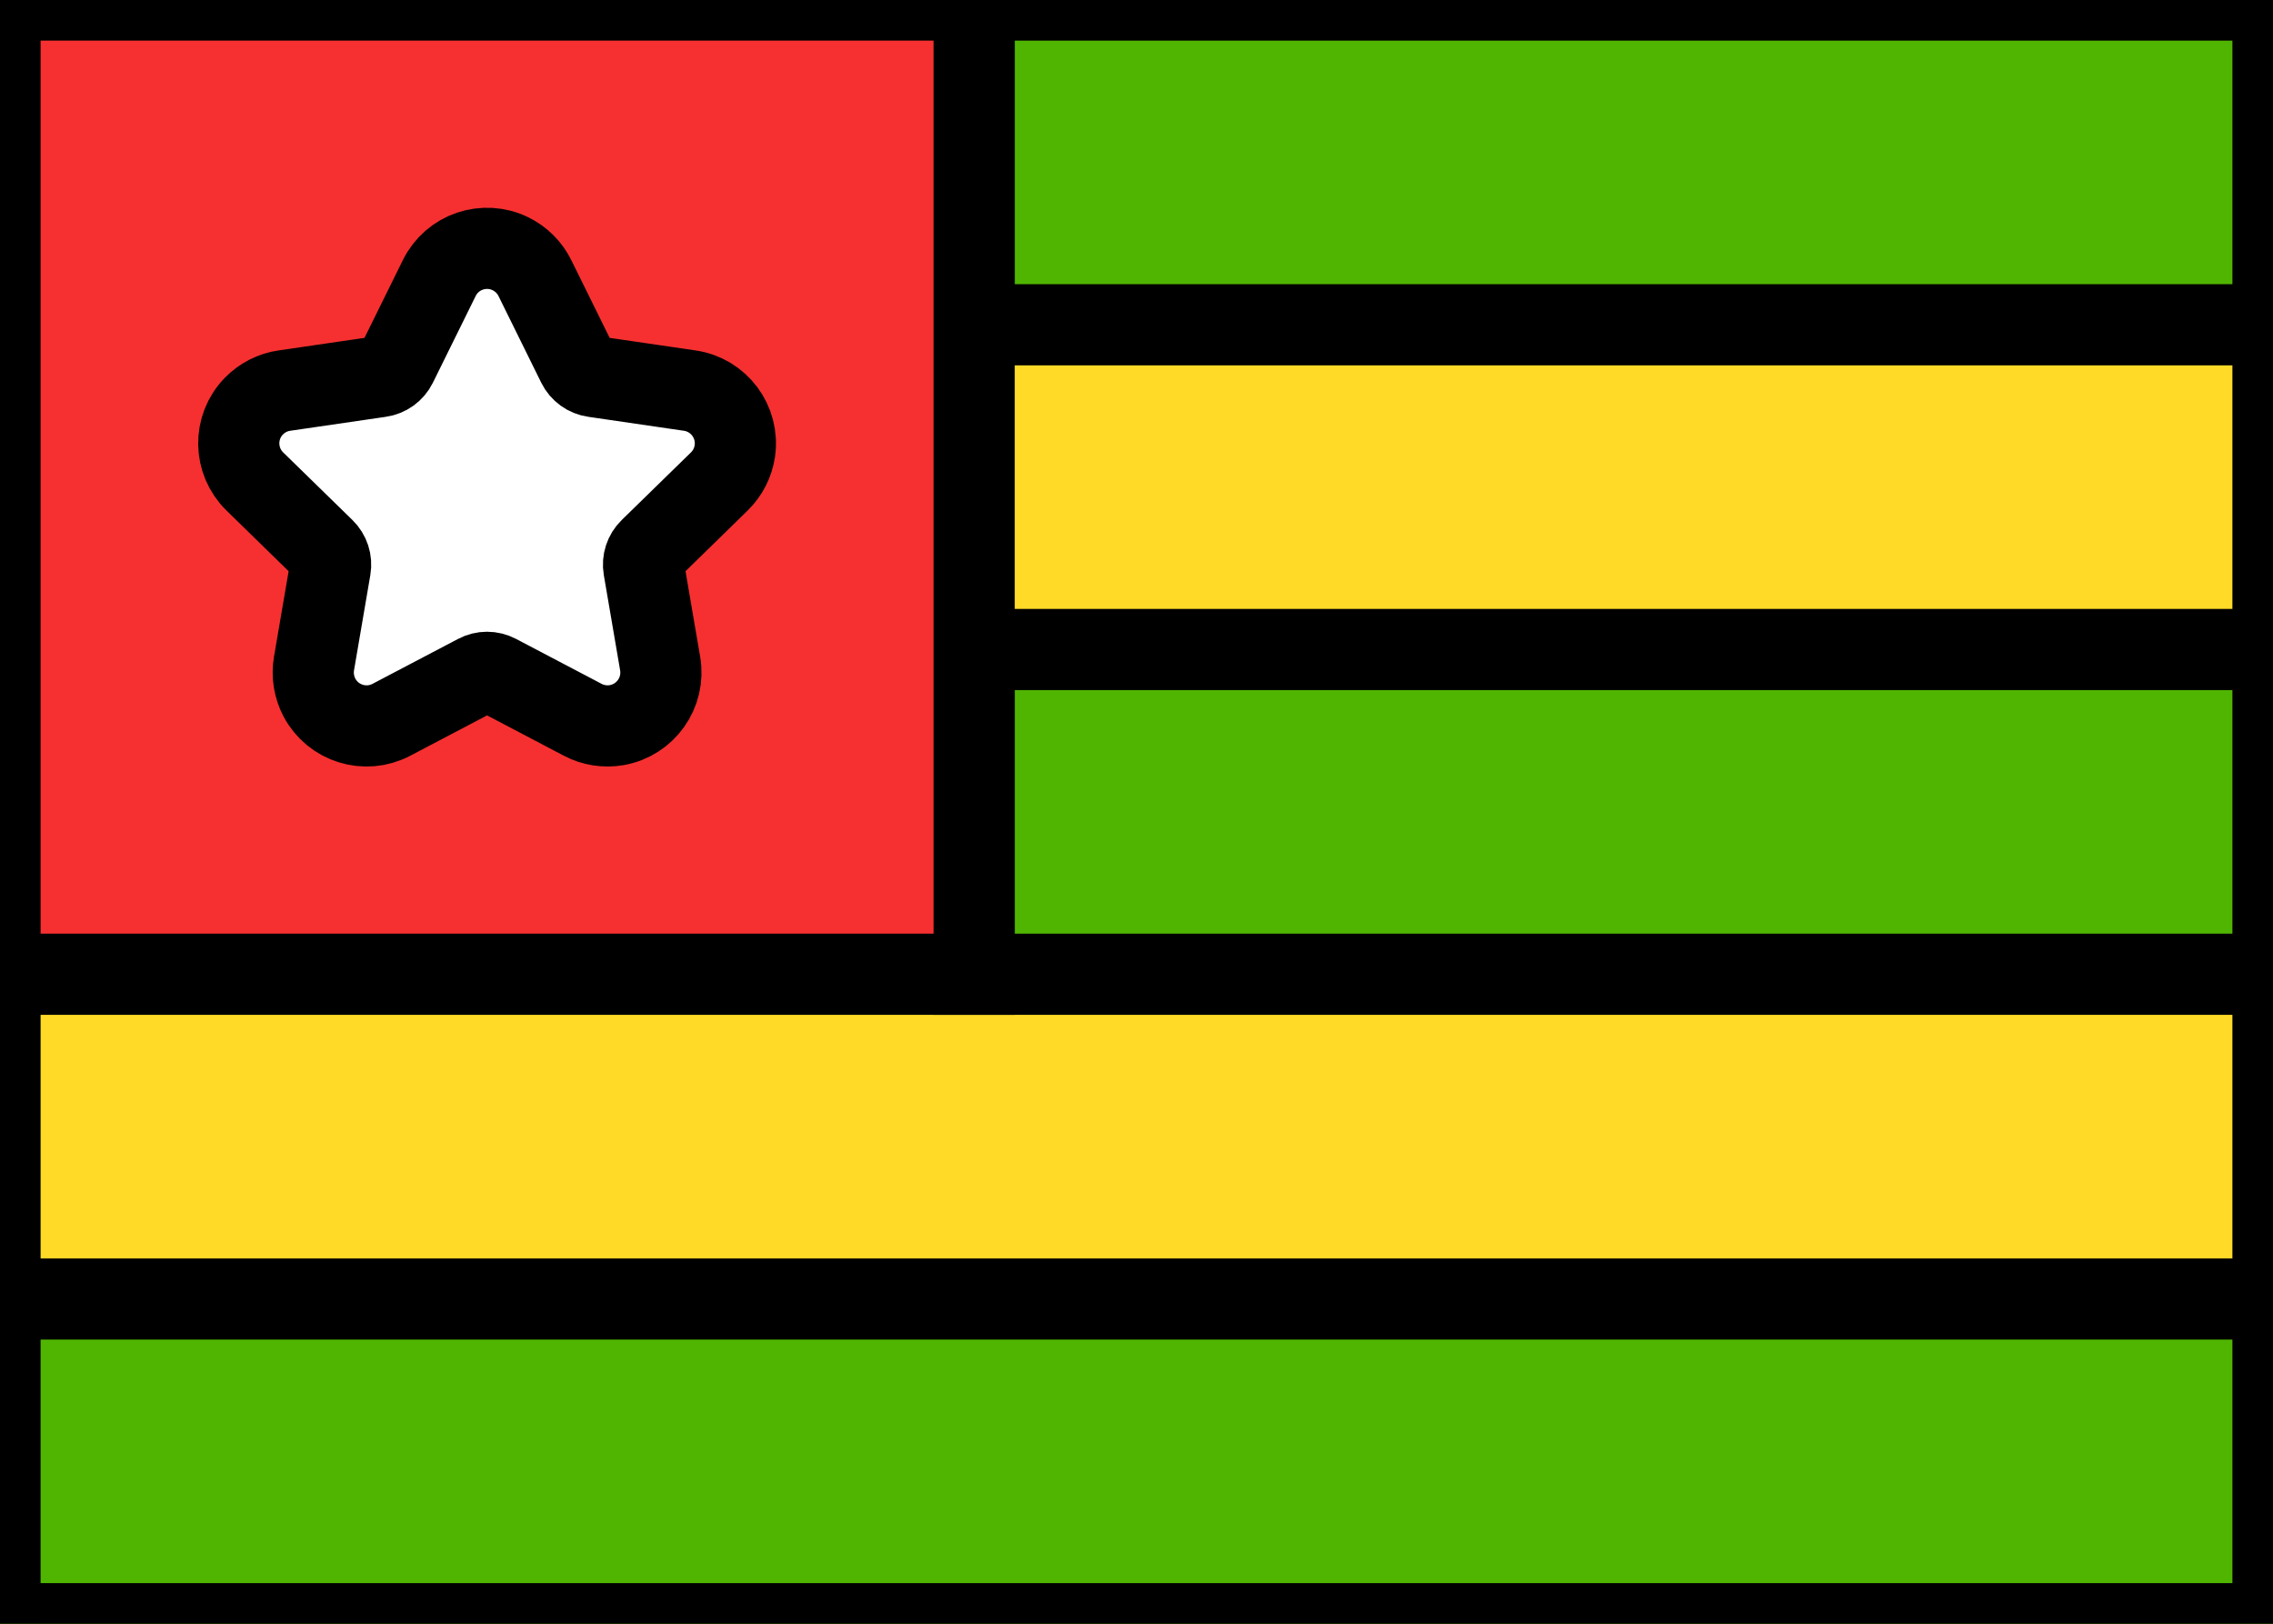
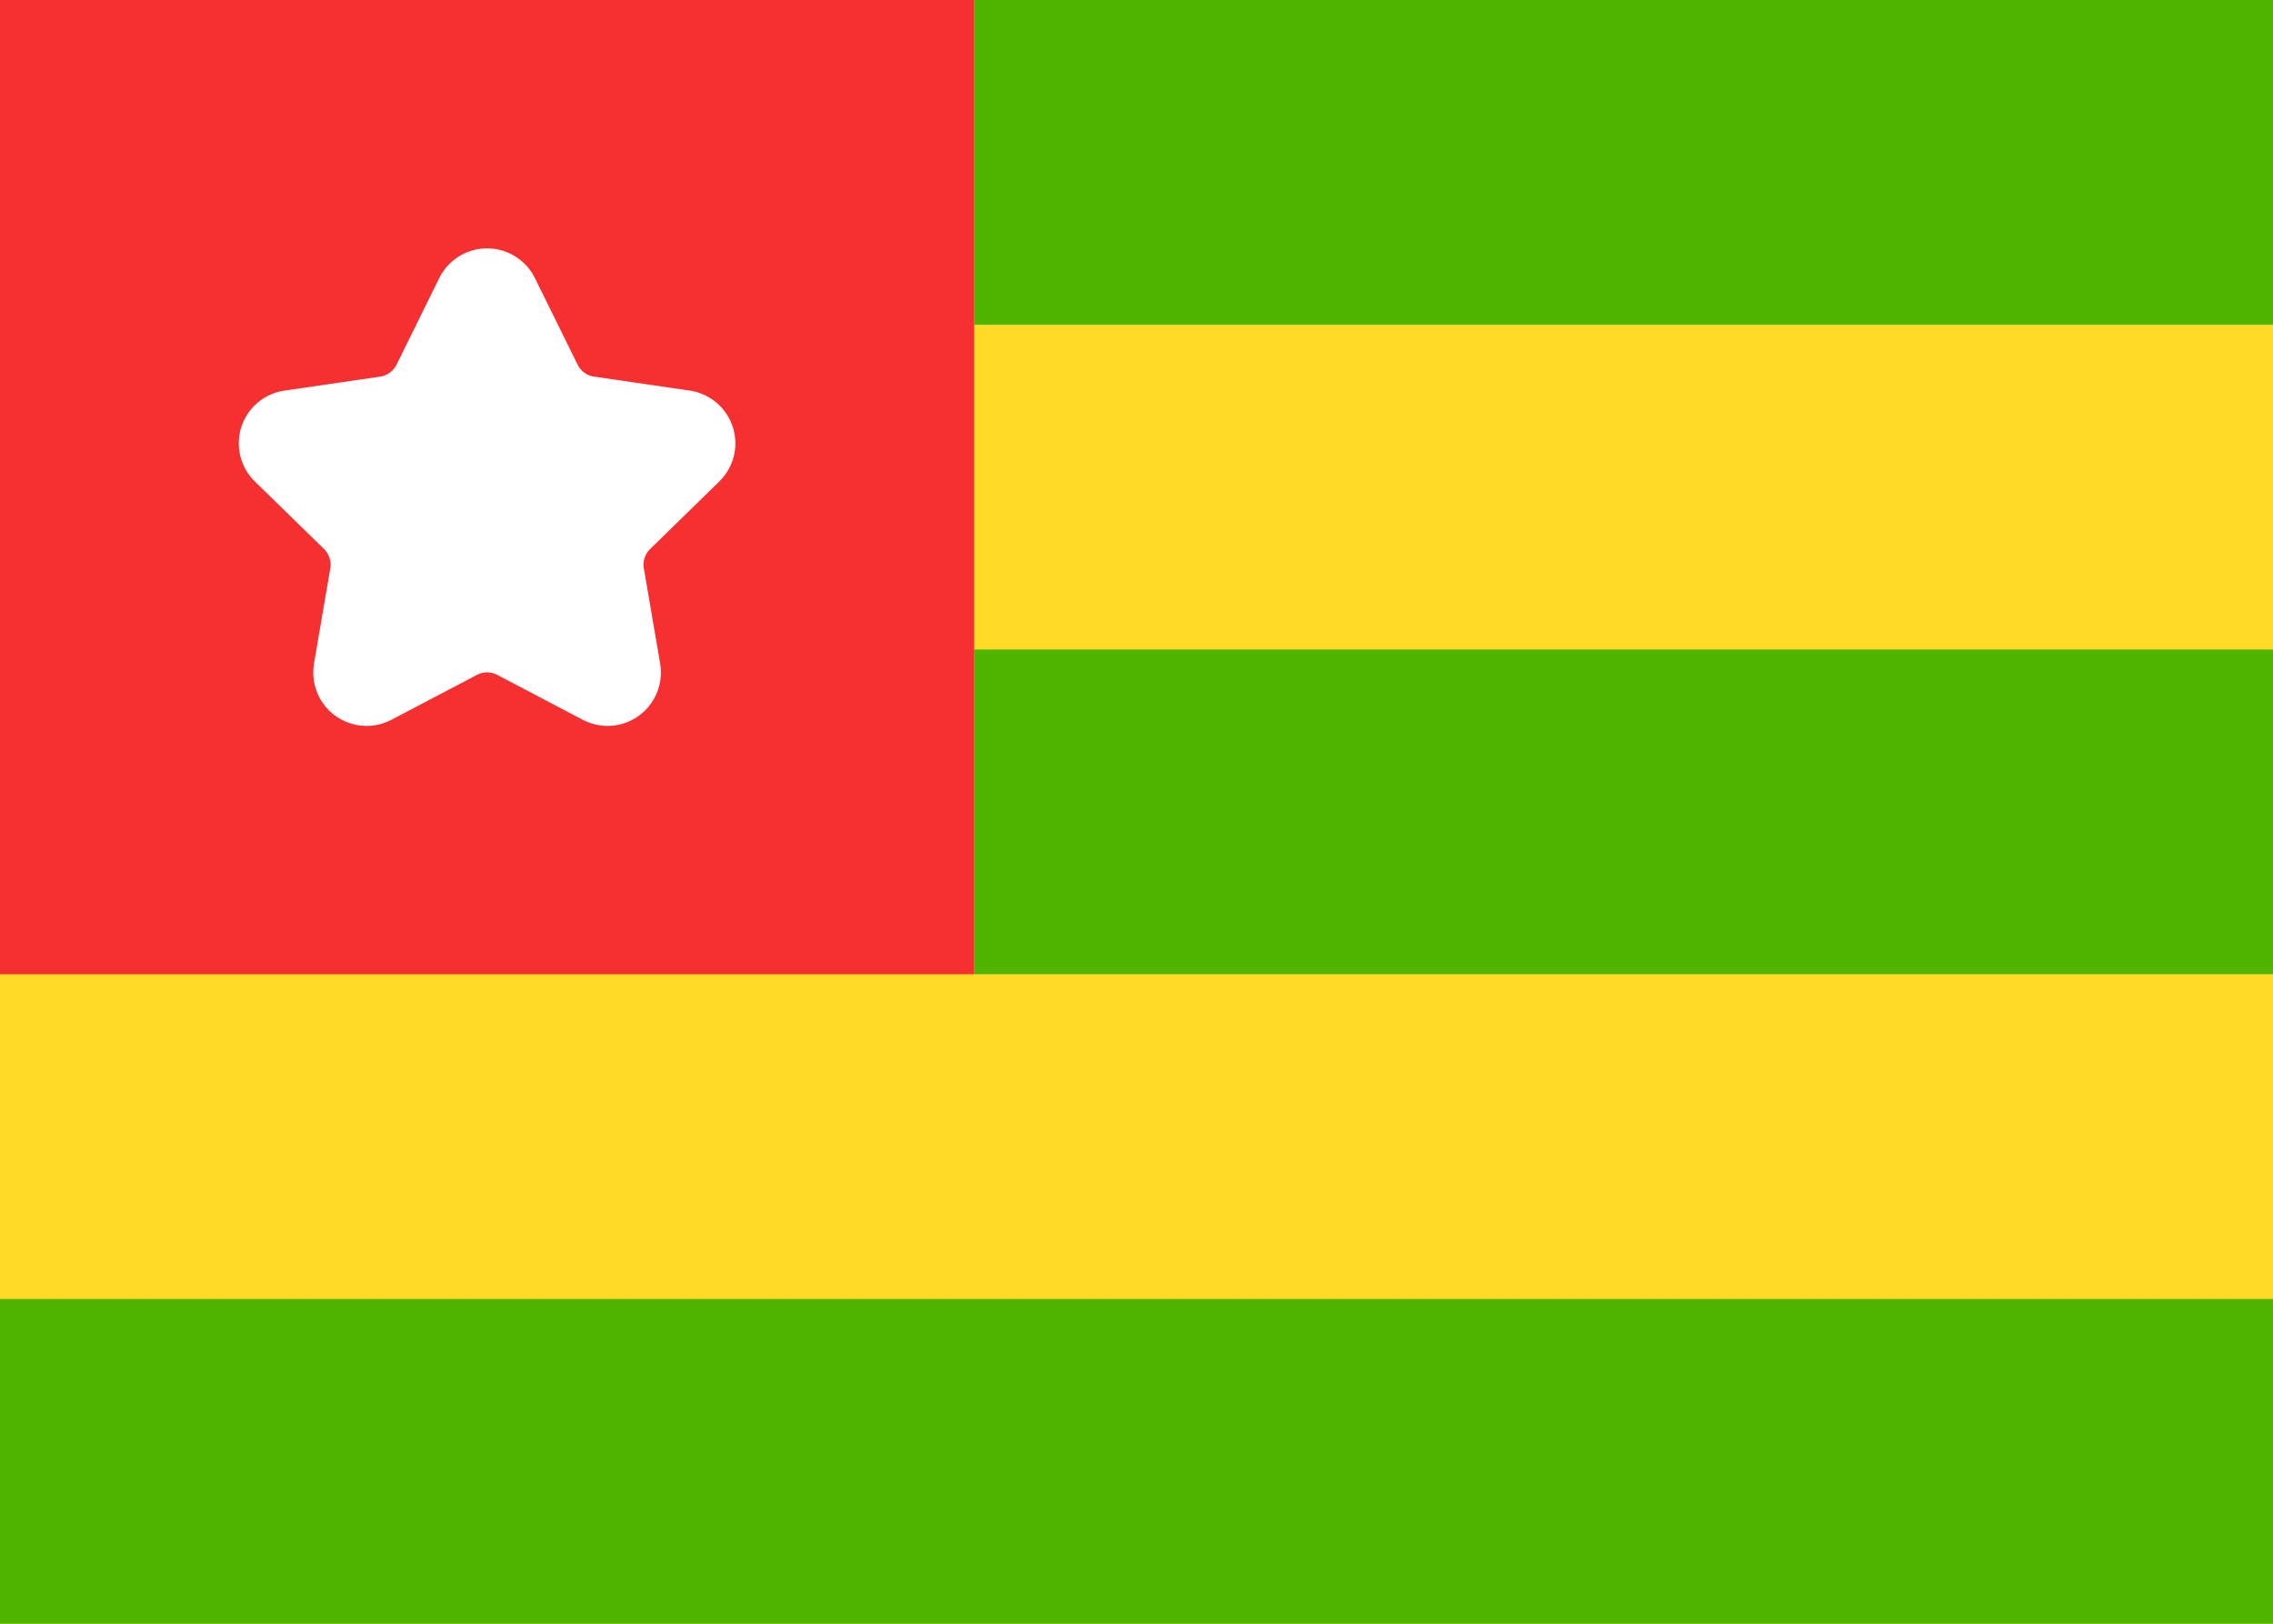
- <svg xmlns="http://www.w3.org/2000/svg" fill="none" viewBox="0 0 28 20" stroke="currentColor" aria-hidden="true">
+ <svg xmlns="http://www.w3.org/2000/svg" fill="none" viewBox="0 0 28 20" aria-hidden="true">
  <g clip-path="url(#clip0_5_1598)">
    <rect width="28" height="20" fill="white" rx="2" />
    <rect width="28" height="20" fill="#FFDA27" />
    <path fill="#50B500" fill-rule="evenodd" d="M12 0H28V4H12V0ZM12 8H28V12H12V8ZM28 16H0V20H28V16Z" clip-rule="evenodd" />
    <rect width="12" height="12" fill="#F63030" />
    <path fill="white" d="M5.876 8.312L4.821 8.866C4.5 9.035 4.103 8.911 3.934 8.59C3.867 8.462 3.844 8.315 3.868 8.173L4.069 6.999C4.084 6.913 4.055 6.824 3.992 6.763L3.14 5.931C2.88 5.678 2.874 5.262 3.128 5.002C3.229 4.899 3.361 4.831 3.504 4.811L4.682 4.639C4.769 4.627 4.845 4.572 4.884 4.493L5.411 3.425C5.571 3.1 5.965 2.966 6.291 3.127C6.42 3.191 6.525 3.295 6.589 3.425L7.116 4.493C7.155 4.572 7.231 4.627 7.318 4.639L8.496 4.811C8.855 4.863 9.104 5.196 9.052 5.555C9.031 5.698 8.964 5.83 8.86 5.931L8.008 6.763C7.945 6.824 7.916 6.913 7.931 6.999L8.132 8.173C8.193 8.531 7.953 8.87 7.595 8.932C7.453 8.956 7.306 8.933 7.179 8.866L6.124 8.312C6.046 8.271 5.953 8.271 5.876 8.312Z" />
  </g>
  <defs>
    <clipPath id="clip0_5_1598">
      <rect width="28" height="20" fill="white" />
    </clipPath>
  </defs>
</svg>
